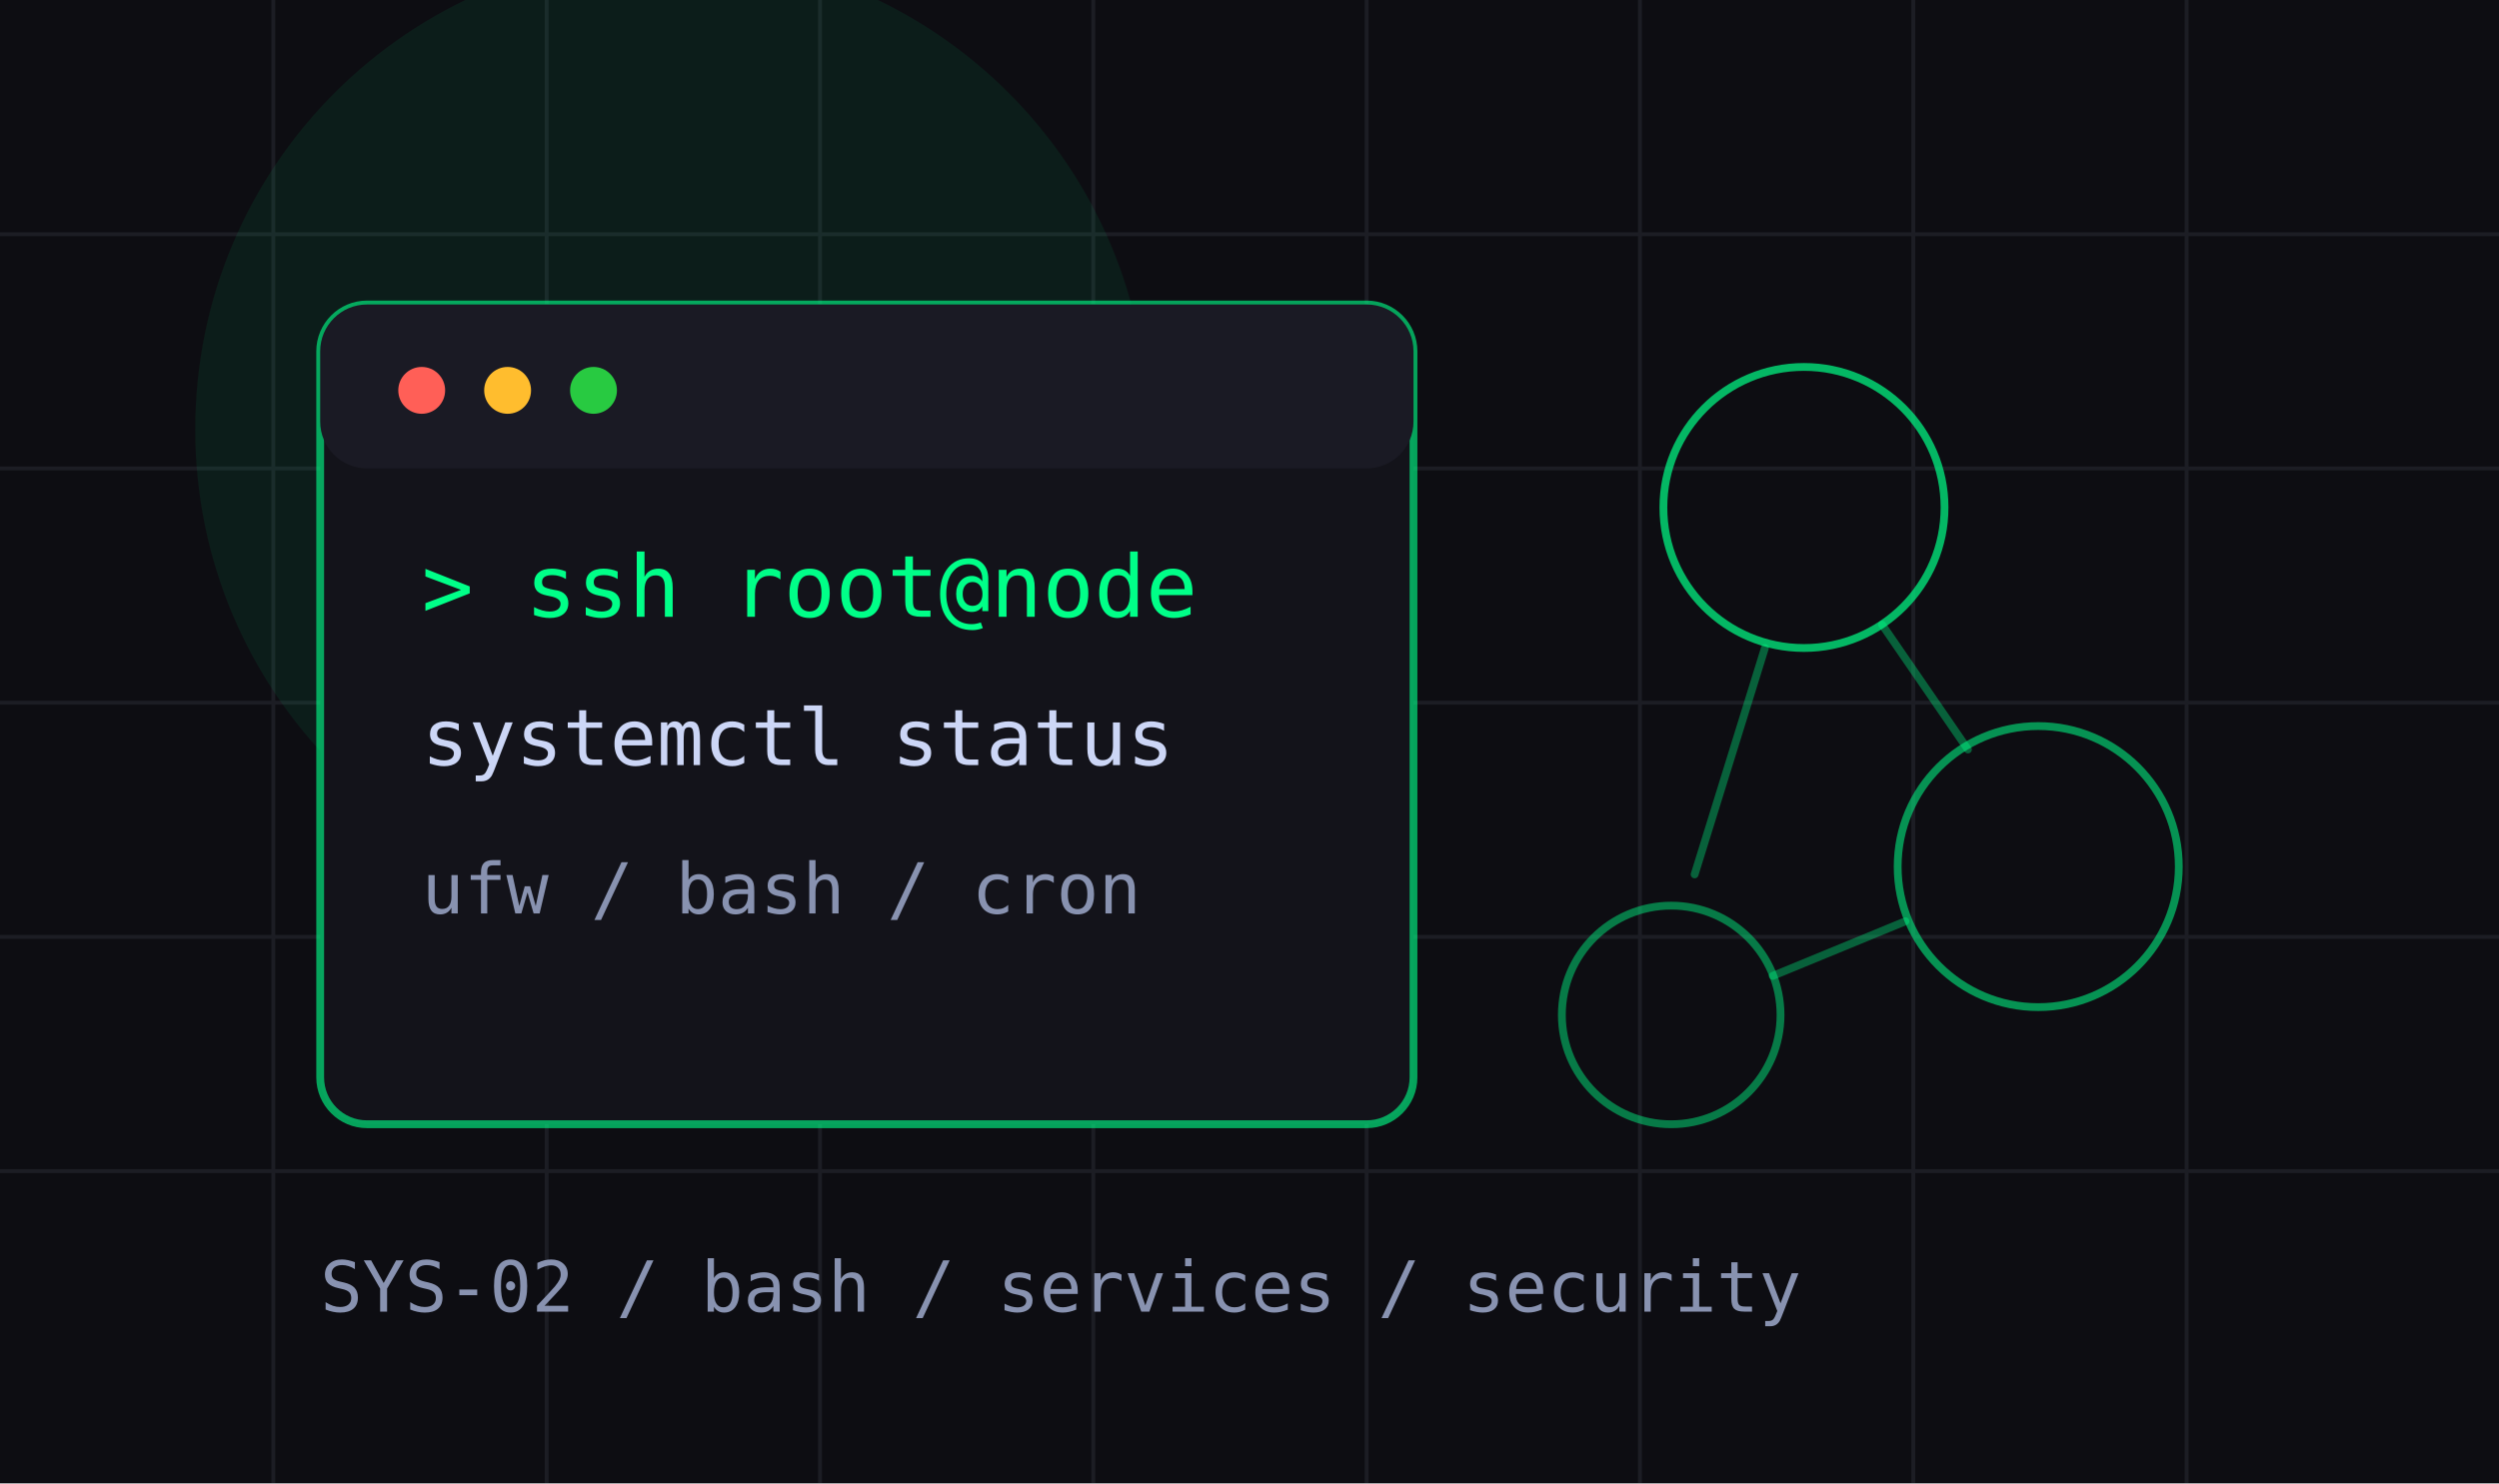
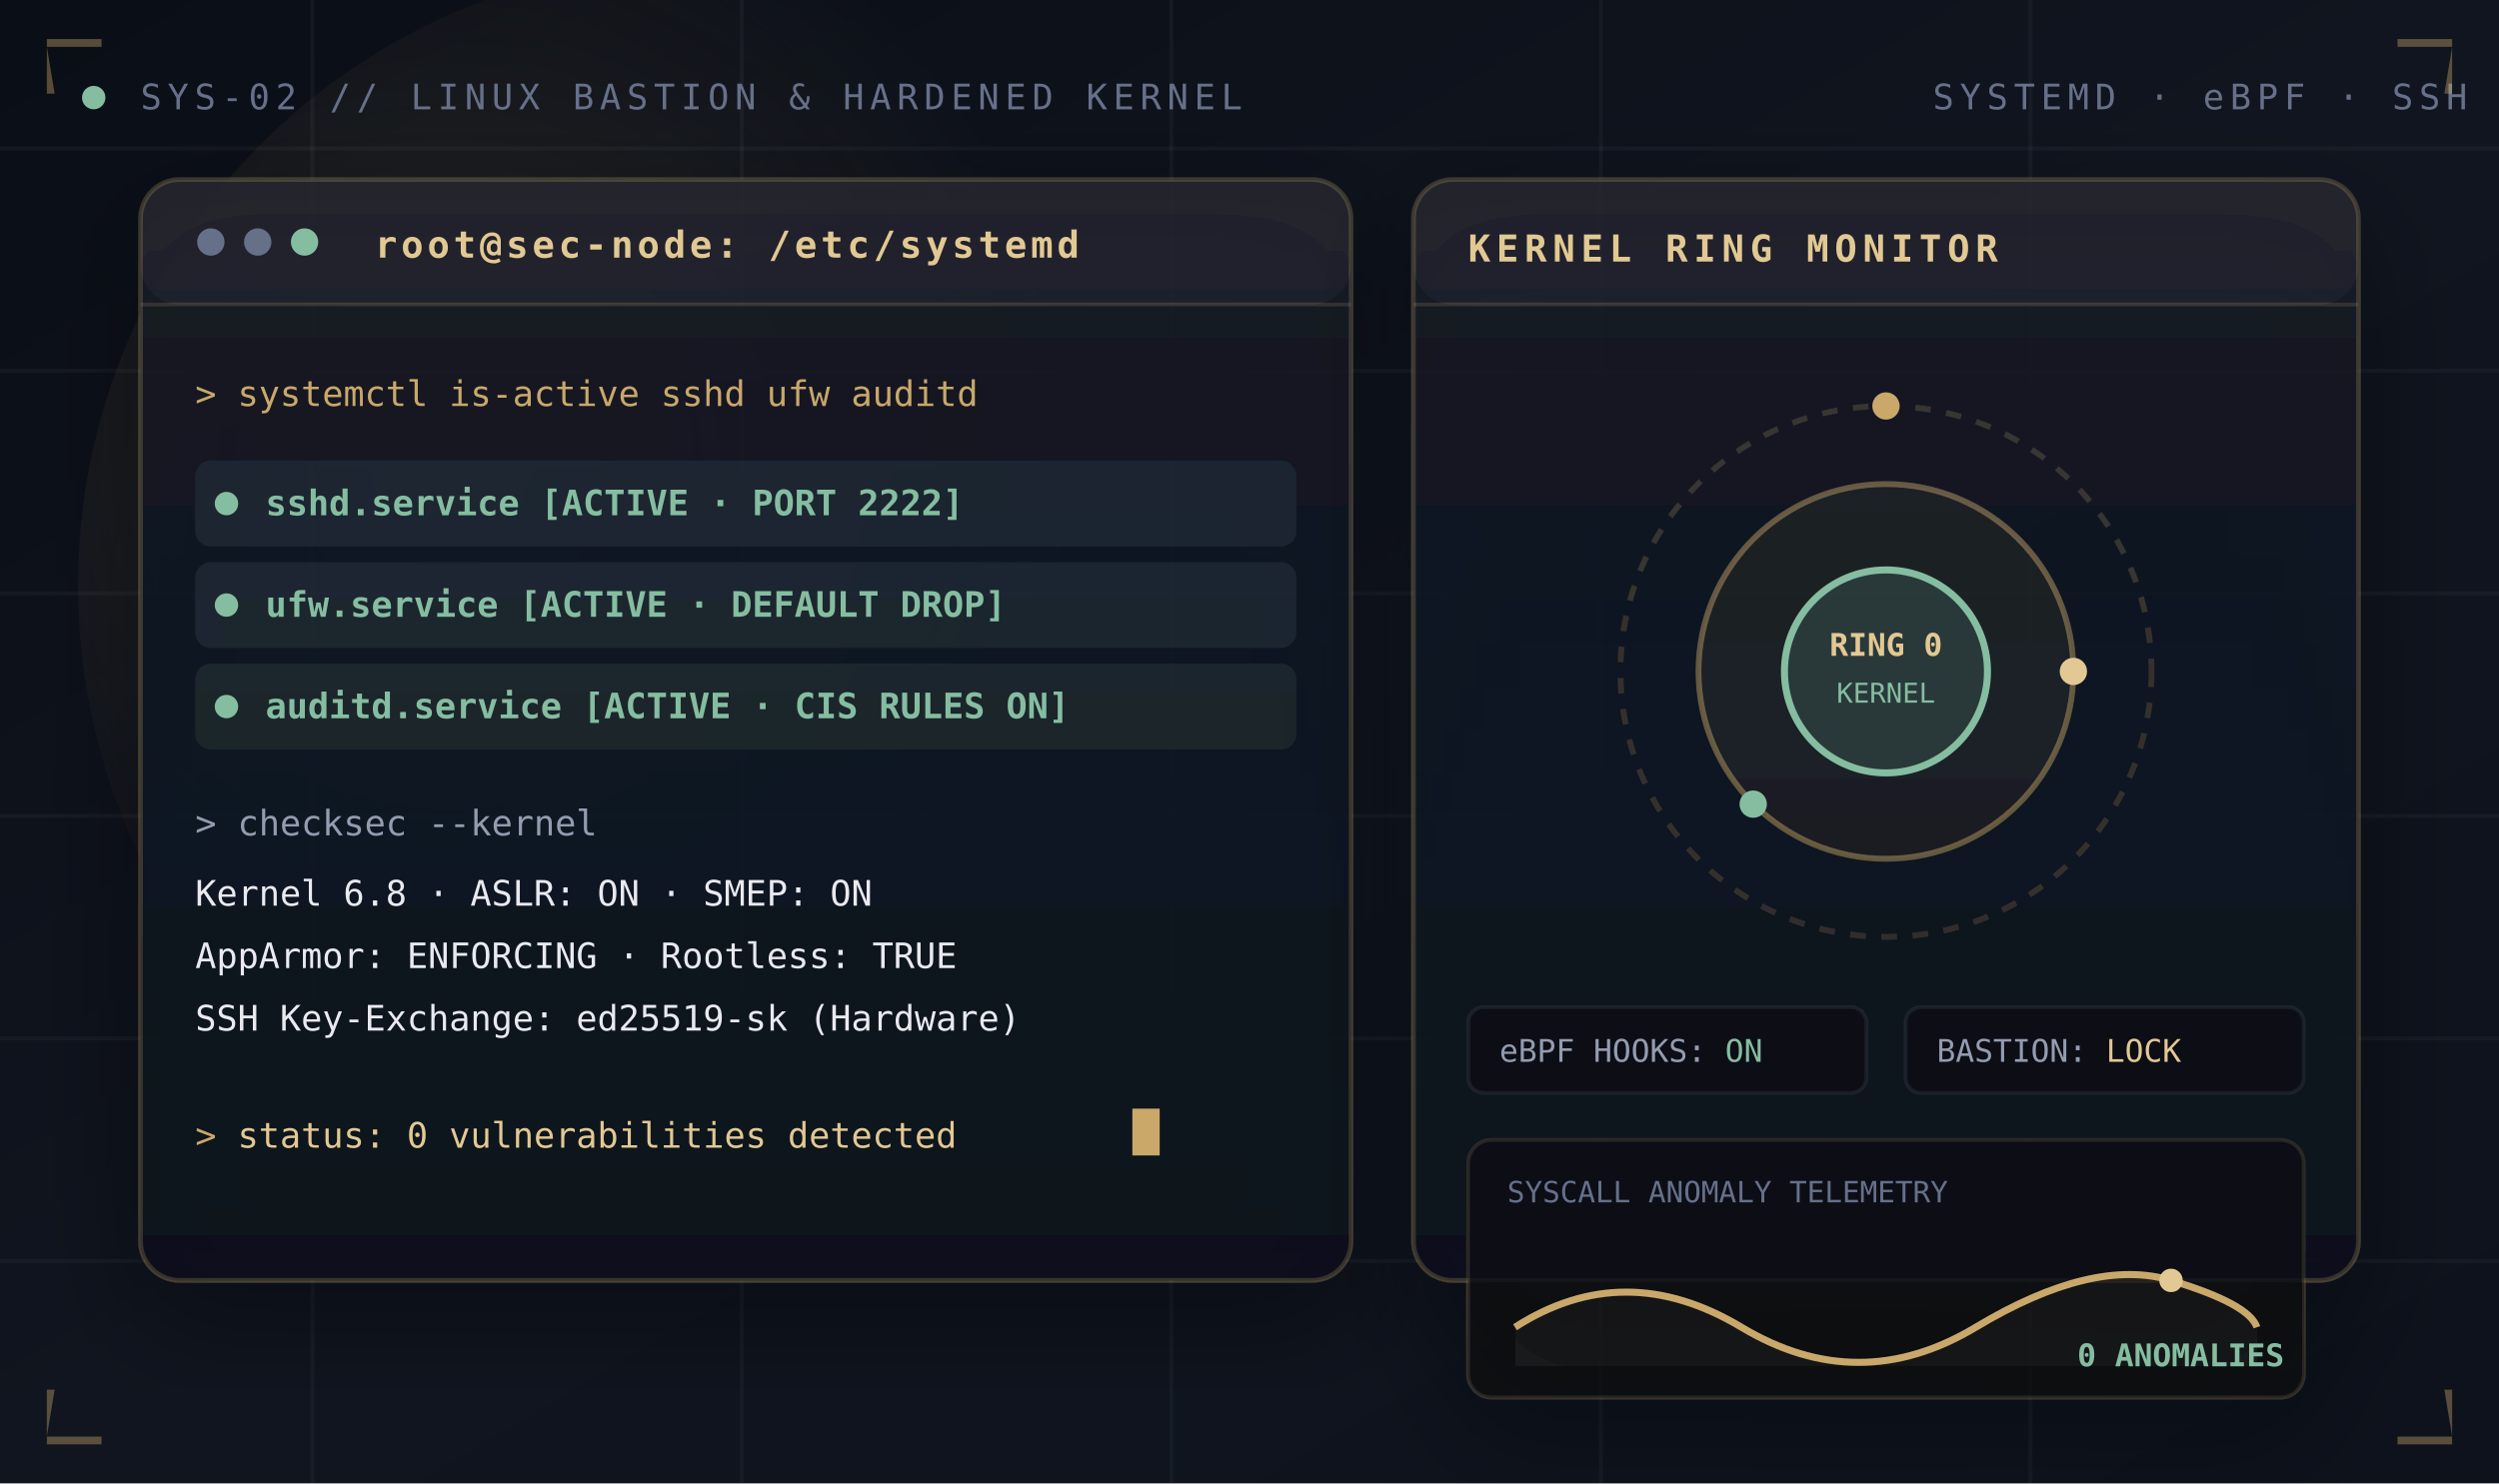
- <svg xmlns="http://www.w3.org/2000/svg" viewBox="0 0 640 380" role="img" aria-labelledby="title desc">
-   <rect width="640" height="380" fill="#0d0d12" />
-   <path d="M0 60h640M0 120h640M0 180h640M0 240h640M0 300h640M70 0v380M140 0v380M210 0v380M280 0v380M350 0v380M420 0v380M490 0v380M560 0v380" stroke="#ccd6f6" stroke-opacity=".08" />
-   <circle cx="172" cy="110" r="122" fill="#00ff88" opacity=".07" />
-   <rect x="82" y="78" width="280" height="210" rx="12" fill="#13131a" stroke="#00ff88" stroke-opacity=".62" stroke-width="2" />
-   <rect x="82" y="78" width="280" height="42" rx="12" fill="#1a1a24" />
-   <circle cx="108" cy="100" r="6" fill="#ff5f57" />
-   <circle cx="130" cy="100" r="6" fill="#ffbd2e" />
-   <circle cx="152" cy="100" r="6" fill="#28ca41" />
-   <text x="108" y="158" fill="#00ff88" font-family="monospace" font-size="22">&gt; ssh root@node</text>
-   <text x="108" y="196" fill="#ccd6f6" font-family="monospace" font-size="20">systemctl status</text>
-   <text x="108" y="234" fill="#8892b0" font-family="monospace" font-size="18">ufw / bash / cron</text>
-   <g fill="none" stroke="#00ff88" stroke-linecap="round" stroke-width="2">
-     <circle cx="462" cy="130" r="36" stroke-opacity=".7" />
-     <circle cx="522" cy="222" r="36" stroke-opacity=".55" />
-     <circle cx="428" cy="260" r="28" stroke-opacity=".45" />
-     <path d="M482 160l22 32M488 236l-34 14M434 224l18-58" stroke-opacity=".35" />
+ <svg xmlns="http://www.w3.org/2000/svg" viewBox="0 0 640 380" width="100%" height="100%">
+   <defs>
+     <linearGradient id="l2-bg" x1="0%" y1="0%" x2="100%" y2="100%">
+       <stop offset="0%" stop-color="#0a0e16" />
+       <stop offset="50%" stop-color="#10151f" />
+       <stop offset="100%" stop-color="#0d121c" />
+     </linearGradient>
+     <linearGradient id="l2-card" x1="0%" y1="0%" x2="0%" y2="100%">
+       <stop offset="0%" stop-color="rgba(20, 27, 41, 0.85)" />
+       <stop offset="100%" stop-color="rgba(12, 17, 26, 0.95)" />
+     </linearGradient>
+     <radialGradient id="l2-glow" cx="30%" cy="40%" r="50%">
+       <stop offset="0%" stop-color="#c9a86a" stop-opacity="0.14" />
+       <stop offset="100%" stop-color="#c9a86a" stop-opacity="0" />
+     </radialGradient>
+     <filter id="l2-shadow" x="-10%" y="-10%" width="120%" height="120%">
+       <feDropShadow dx="0" dy="10" stdDeviation="14" flood-color="#000000" flood-opacity="0.4" />
+     </filter>
+   </defs>
+   <rect width="640" height="380" fill="url(#l2-bg)" />
+   <g stroke="rgba(214, 222, 235, 0.045)" stroke-width="1">
+     <line x1="0" y1="38" x2="640" y2="38" />
+     <line x1="0" y1="95" x2="640" y2="95" />
+     <line x1="0" y1="152" x2="640" y2="152" />
+     <line x1="0" y1="209" x2="640" y2="209" />
+     <line x1="0" y1="266" x2="640" y2="266" />
+     <line x1="0" y1="323" x2="640" y2="323" />
+     <line x1="80" y1="0" x2="80" y2="380" />
+     <line x1="190" y1="0" x2="190" y2="380" />
+     <line x1="300" y1="0" x2="300" y2="380" />
+     <line x1="410" y1="0" x2="410" y2="380" />
+     <line x1="520" y1="0" x2="520" y2="380" />
  </g>
-   <text x="82" y="336" fill="#8892b0" font-family="monospace" font-size="18">SYS-02 / bash / services / security</text>
+   <circle cx="180" cy="150" r="160" fill="url(#l2-glow)" />
+   <g font-family="ui-monospace, monospace" font-size="9" letter-spacing="1.5" fill="#667089">
+     <text x="36" y="28">SYS-02 // LINUX BASTION &amp; HARDENED KERNEL</text>
+     <text x="495" y="28">SYSTEMD · eBPF · SSH</text>
+     <circle cx="24" cy="25" r="3" fill="#85bda1" />
+   </g>
+   <g filter="url(#l2-shadow)">
+     <rect x="36" y="46" width="310" height="282" rx="10" fill="url(#l2-card)" stroke="rgba(201, 168, 106, 0.22)" stroke-width="1.2" />
+     <rect x="36" y="46" width="310" height="32" rx="10" fill="rgba(201, 168, 106, 0.08)" />
+     <line x1="36" y1="78" x2="346" y2="78" stroke="rgba(201, 168, 106, 0.18)" stroke-width="1" />
+     <circle cx="54" cy="62" r="3.5" fill="#667089" />
+     <circle cx="66" cy="62" r="3.5" fill="#667089" />
+     <circle cx="78" cy="62" r="3.5" fill="#85bda1" />
+     <text x="96" y="66" fill="#e2c893" font-family="ui-monospace, monospace" font-size="9.5" font-weight="600" letter-spacing="1">root@sec-node: /etc/systemd</text>
+     <g font-family="ui-monospace, monospace" font-size="9" line-height="1.5">
+       <text x="50" y="104" fill="#c9a86a">&gt; systemctl is-active sshd ufw auditd</text>
+       <g transform="translate(50, 118)">
+         <rect width="282" height="22" rx="4" fill="rgba(133, 189, 161, 0.1)" />
+         <circle cx="8" cy="11" r="3" fill="#85bda1" />
+         <text x="18" y="14" fill="#85bda1" font-weight="600">sshd.service       [ACTIVE · PORT 2222]</text>
+       </g>
+       <g transform="translate(50, 144)">
+         <rect width="282" height="22" rx="4" fill="rgba(133, 189, 161, 0.1)" />
+         <circle cx="8" cy="11" r="3" fill="#85bda1" />
+         <text x="18" y="14" fill="#85bda1" font-weight="600">ufw.service        [ACTIVE · DEFAULT DROP]</text>
+       </g>
+       <g transform="translate(50, 170)">
+         <rect width="282" height="22" rx="4" fill="rgba(133, 189, 161, 0.1)" />
+         <circle cx="8" cy="11" r="3" fill="#85bda1" />
+         <text x="18" y="14" fill="#85bda1" font-weight="600">auditd.service     [ACTIVE · CIS RULES ON]</text>
+       </g>
+       <text x="50" y="214" fill="#939cb0">&gt; checksec --kernel</text>
+       <text x="50" y="232" fill="#e9eaf0">Kernel 6.8 · ASLR: ON · SMEP: ON</text>
+       <text x="50" y="248" fill="#e9eaf0">AppArmor: ENFORCING · Rootless: TRUE</text>
+       <text x="50" y="264" fill="#e9eaf0">SSH Key-Exchange: ed25519-sk (Hardware)</text>
+       <text x="50" y="294" fill="#c9a86a">&gt; <tspan fill="#e2c893">status: 0 vulnerabilities detected</tspan>
+       </text>
+       <rect x="290" y="284" width="7" height="12" fill="#c9a86a" />
+     </g>
+   </g>
+   <g filter="url(#l2-shadow)" transform="translate(362, 46)">
+     <rect width="242" height="282" rx="10" fill="url(#l2-card)" stroke="rgba(201, 168, 106, 0.22)" stroke-width="1.2" />
+     <rect width="242" height="32" rx="10" fill="rgba(201, 168, 106, 0.08)" />
+     <line x1="0" y1="32" x2="242" y2="32" stroke="rgba(201, 168, 106, 0.18)" stroke-width="1" />
+     <text x="14" y="21" fill="#e2c893" font-family="ui-monospace, monospace" font-size="9.5" font-weight="600" letter-spacing="1.5">KERNEL RING MONITOR</text>
+     <g transform="translate(121, 126)">
+       <circle r="68" fill="none" stroke="rgba(201, 168, 106, 0.2)" stroke-width="1.5" stroke-dasharray="4 4" />
+       <circle r="48" fill="rgba(201, 168, 106, 0.06)" stroke="rgba(201, 168, 106, 0.45)" stroke-width="1.5" />
+       <circle r="26" fill="rgba(133, 189, 161, 0.15)" stroke="#85bda1" stroke-width="1.8" />
+       <text y="-4" fill="#e2c893" font-family="ui-monospace, monospace" font-size="8" font-weight="700" text-anchor="middle">RING 0</text>
+       <text y="8" fill="#85bda1" font-family="ui-monospace, monospace" font-size="7" text-anchor="middle">KERNEL</text>
+       <circle cx="48" cy="0" r="3.5" fill="#e2c893" />
+       <circle cx="-34" cy="34" r="3.5" fill="#85bda1" />
+       <circle cx="0" cy="-68" r="3.5" fill="#c9a86a" />
+     </g>
+     <g transform="translate(14, 212)">
+       <rect width="102" height="22" rx="4" fill="rgba(10, 14, 22, 0.8)" stroke="rgba(214, 222, 235, 0.08)" />
+       <text x="8" y="14" fill="#939cb0" font-family="ui-monospace, monospace" font-size="8">eBPF HOOKS: <tspan fill="#85bda1">ON</tspan>
+       </text>
+       <rect x="112" width="102" height="22" rx="4" fill="rgba(10, 14, 22, 0.8)" stroke="rgba(214, 222, 235, 0.08)" />
+       <text x="120" y="14" fill="#939cb0" font-family="ui-monospace, monospace" font-size="8">BASTION: <tspan fill="#e2c893">LOCK</tspan>
+       </text>
+     </g>
+     <g transform="translate(14, 246)">
+       <rect width="214" height="66" rx="6" fill="rgba(10, 14, 22, 0.7)" stroke="rgba(201, 168, 106, 0.15)" />
+       <text x="10" y="16" fill="#667089" font-family="ui-monospace, monospace" font-size="7.5">SYSCALL ANOMALY TELEMETRY</text>
+       <path d="M12 48 Q 40 30, 70 48 T 130 48 T 180 36 T 202 48" fill="none" stroke="#c9a86a" stroke-width="1.8" />
+       <path d="M12 48 Q 40 30, 70 48 T 130 48 T 180 36 T 202 48 L 202 58 L 12 58 Z" fill="rgba(201, 168, 106, 0.08)" />
+       <circle cx="180" cy="36" r="3" fill="#e2c893" />
+       <text x="156" y="58" fill="#85bda1" font-family="ui-monospace, monospace" font-size="8" font-weight="600">0 ANOMALIES</text>
+     </g>
+   </g>
+   <path d="M12 12 h14 v-2 h-14 v14 h2 z M628 12 h-14 v-2 h14 v14 h-2 z M12 368 h14 v2 h-14 v-14 h2 z M628 368 h-14 v2 h14 v-14 h-2 z" fill="rgba(201, 168, 106, 0.4)" />
</svg>
